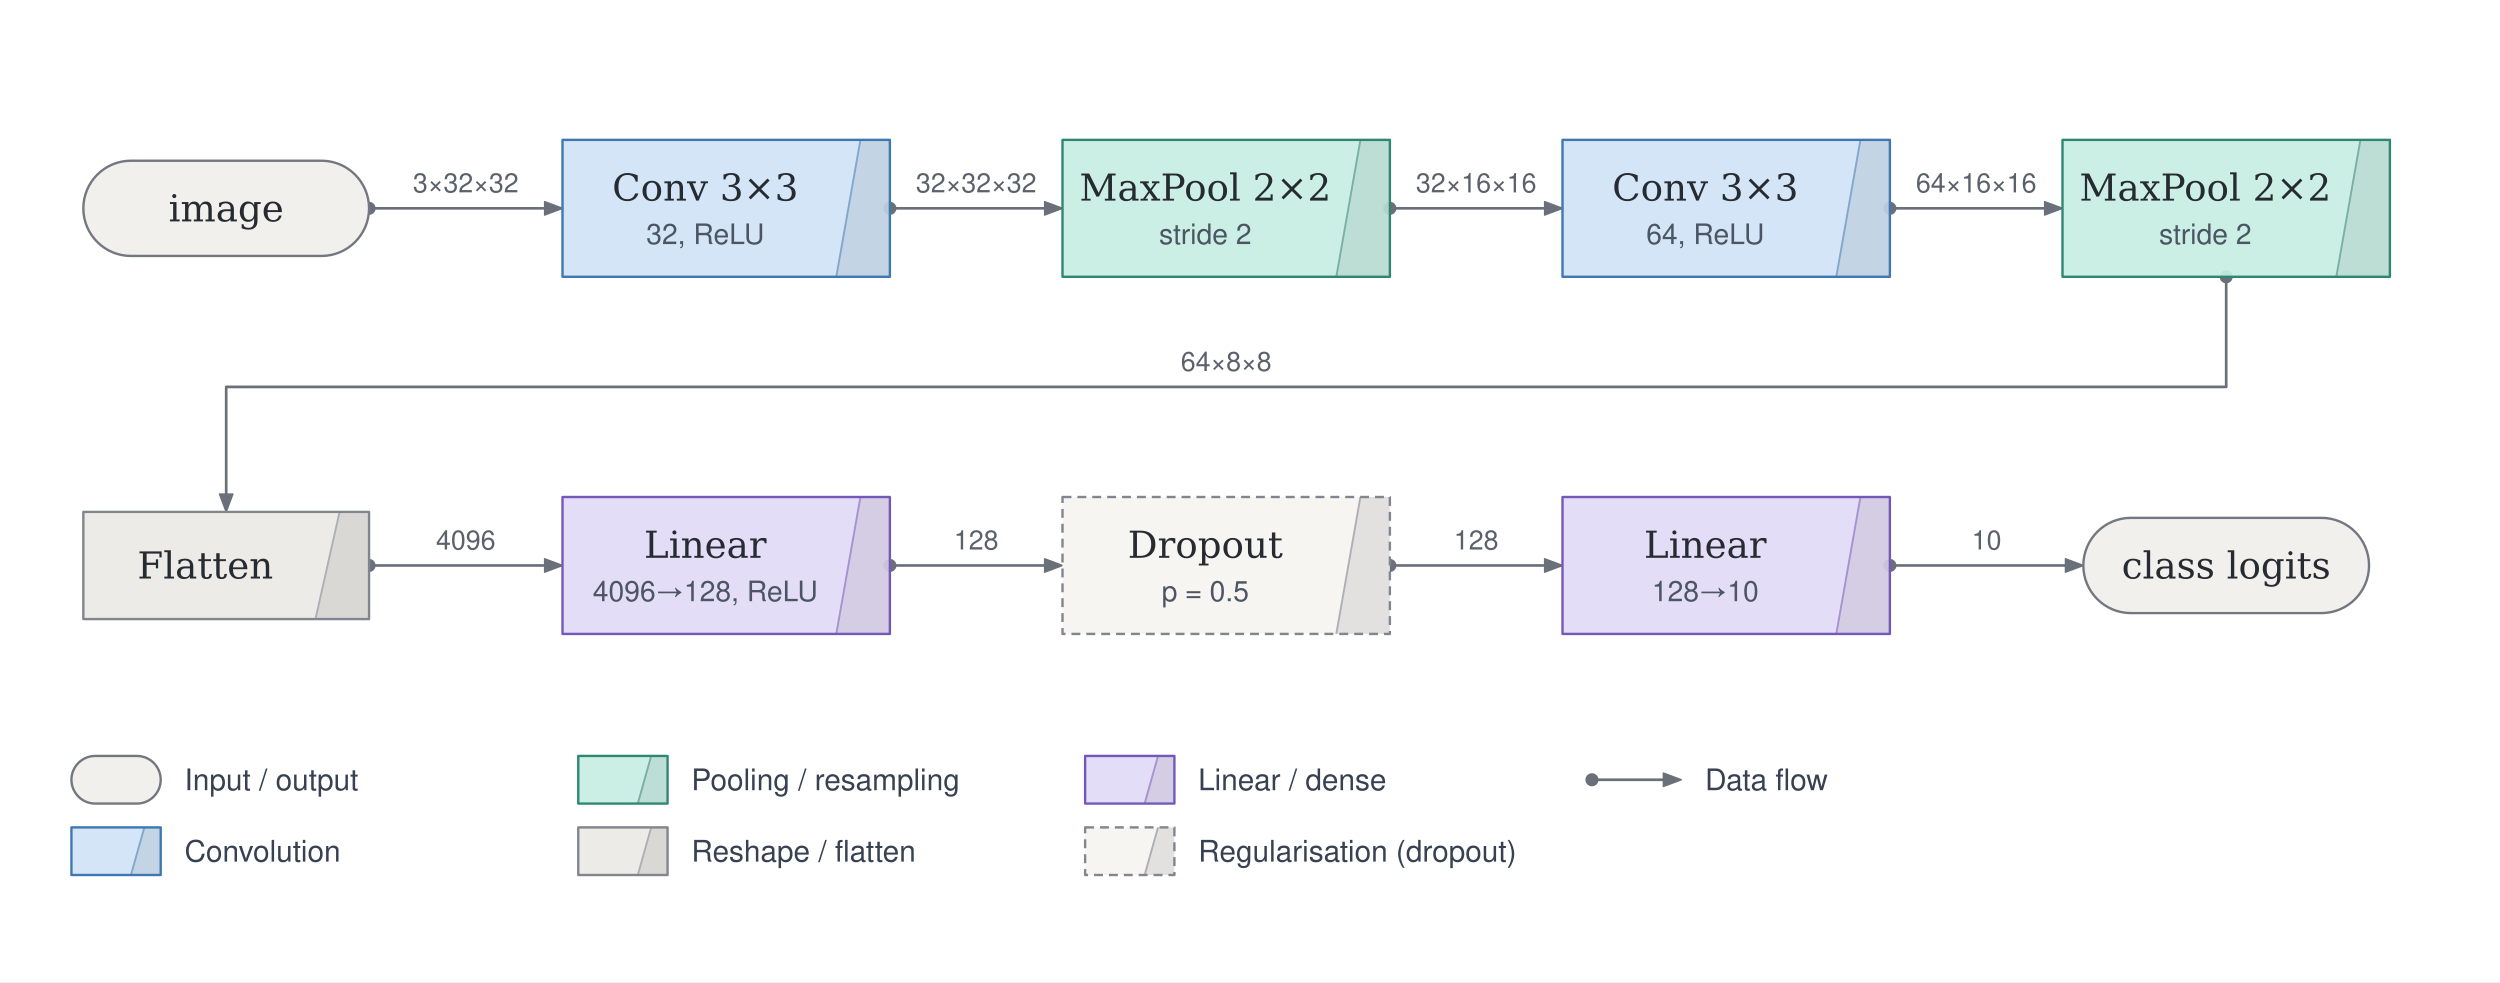
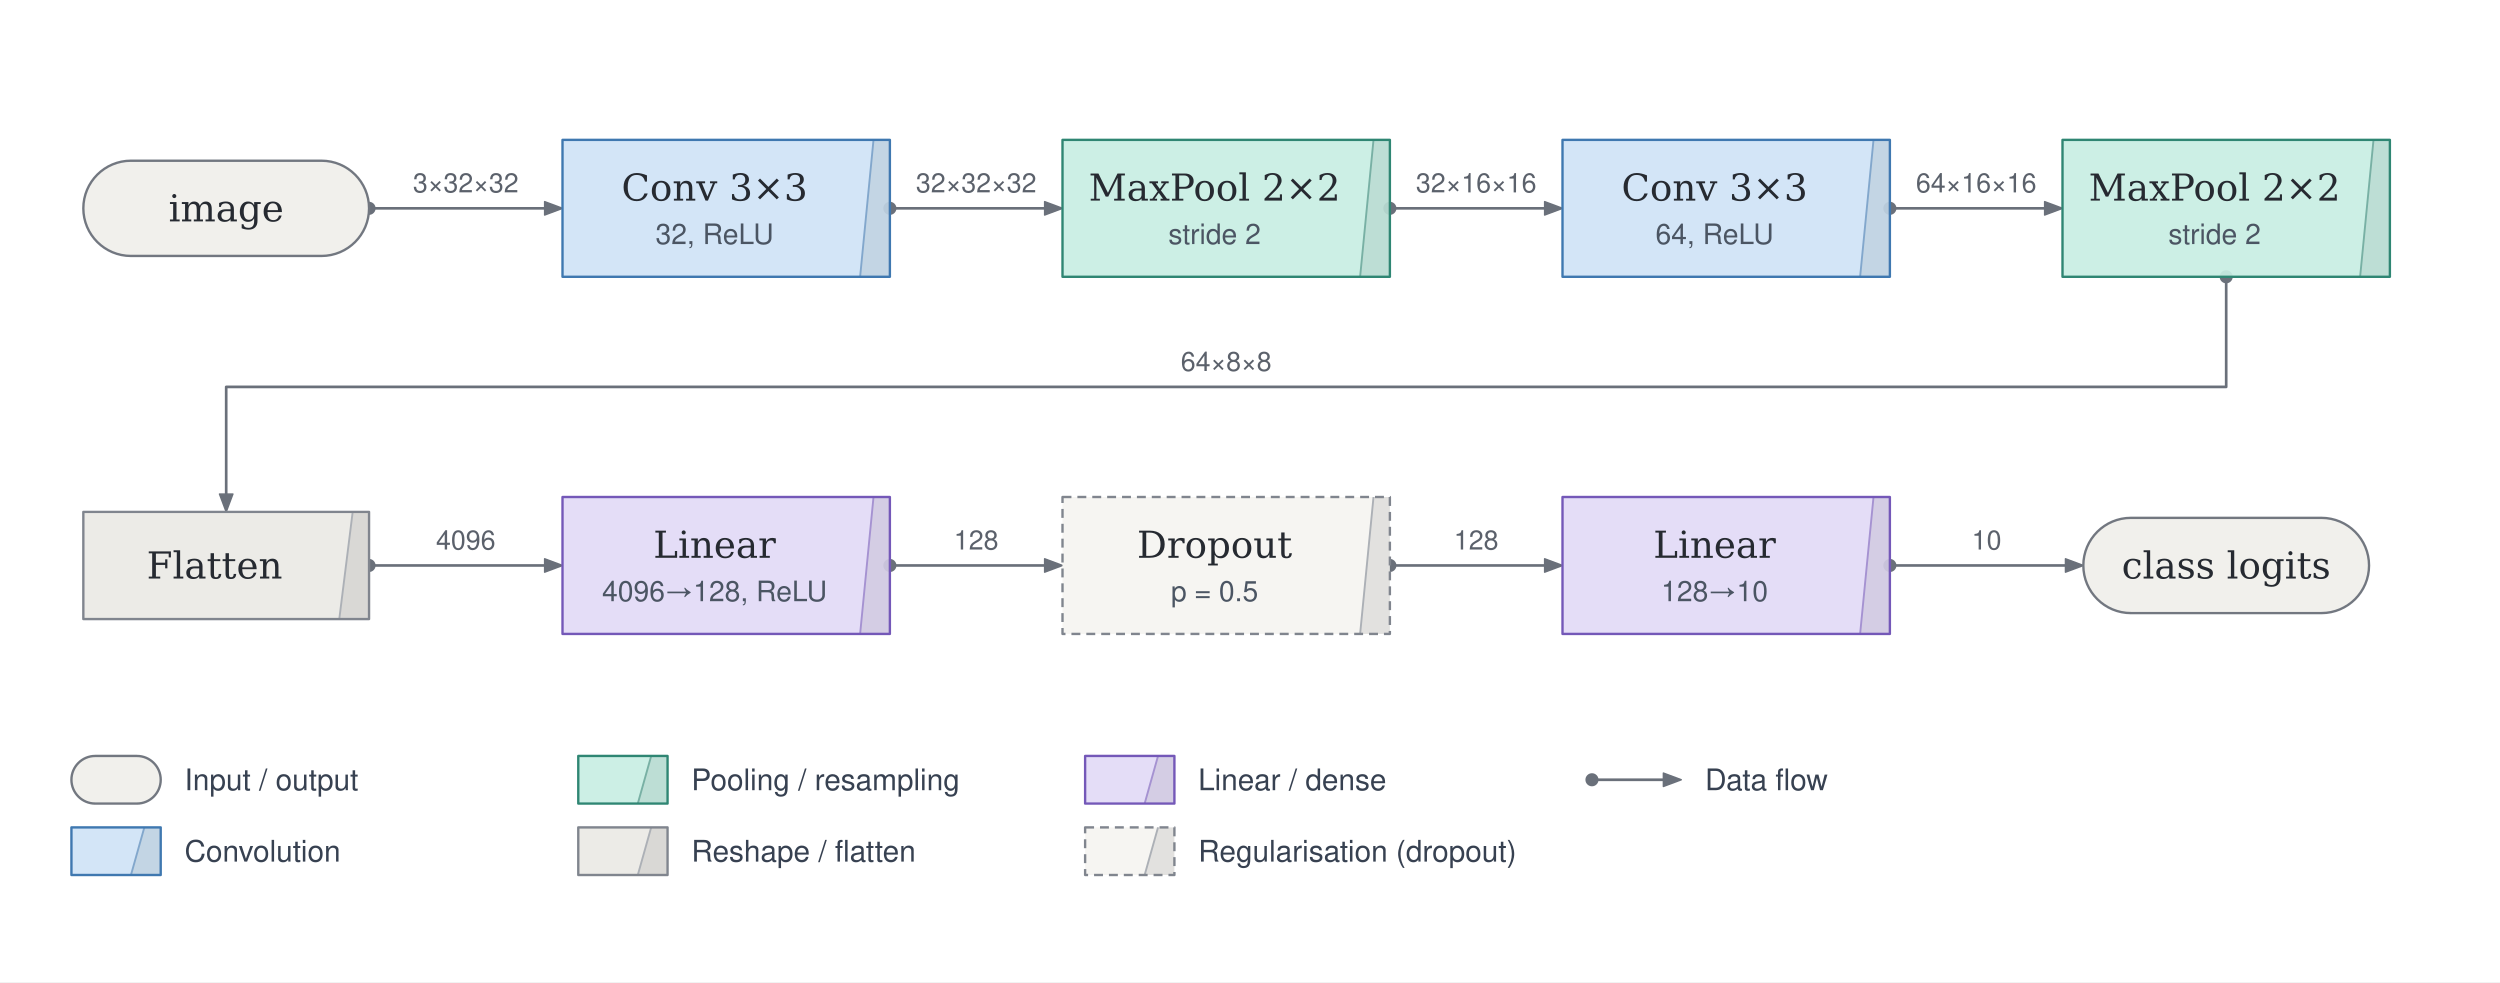
<svg xmlns="http://www.w3.org/2000/svg" width="840" height="330" viewBox="0 0 840 330" role="img">
  <rect x="0" y="0" width="840" height="330" fill="#ffffff" />
  <g class="tg-groups">
  </g>
  <g class="tg-edges">
    <g class="tg-edge tg-edge-data">
      <polyline points="124,70 183.6,70" fill="none" stroke="#6a707a" stroke-width="0.9" stroke-linejoin="round" />
      <polygon points="189,70 183,72.25 183,67.75" fill="#6a707a" stroke="#6a707a" stroke-width="0.5" stroke-linejoin="round" />
      <circle cx="124" cy="70" r="2.2" fill="#6a707a" />
    </g>
    <g class="tg-edge tg-edge-data">
      <polyline points="299,70 351.6,70" fill="none" stroke="#6a707a" stroke-width="0.9" stroke-linejoin="round" />
      <polygon points="357,70 351,72.25 351,67.75" fill="#6a707a" stroke="#6a707a" stroke-width="0.5" stroke-linejoin="round" />
      <circle cx="299" cy="70" r="2.2" fill="#6a707a" />
    </g>
    <g class="tg-edge tg-edge-data">
      <polyline points="467,70 519.6,70" fill="none" stroke="#6a707a" stroke-width="0.9" stroke-linejoin="round" />
      <polygon points="525,70 519,72.25 519,67.75" fill="#6a707a" stroke="#6a707a" stroke-width="0.5" stroke-linejoin="round" />
      <circle cx="467" cy="70" r="2.2" fill="#6a707a" />
    </g>
    <g class="tg-edge tg-edge-data">
      <polyline points="635,70 687.6,70" fill="none" stroke="#6a707a" stroke-width="0.9" stroke-linejoin="round" />
      <polygon points="693,70 687,72.25 687,67.75" fill="#6a707a" stroke="#6a707a" stroke-width="0.5" stroke-linejoin="round" />
      <circle cx="635" cy="70" r="2.2" fill="#6a707a" />
    </g>
    <g class="tg-edge tg-edge-data">
      <polyline points="748,93 748,130 76,130 76,166.6" fill="none" stroke="#6a707a" stroke-width="0.9" stroke-linejoin="round" />
      <polygon points="76,172 73.75,166 78.25,166" fill="#6a707a" stroke="#6a707a" stroke-width="0.5" stroke-linejoin="round" />
      <circle cx="748" cy="93" r="2.2" fill="#6a707a" />
    </g>
    <g class="tg-edge tg-edge-data">
      <polyline points="124,190 183.6,190" fill="none" stroke="#6a707a" stroke-width="0.9" stroke-linejoin="round" />
      <polygon points="189,190 183,192.25 183,187.75" fill="#6a707a" stroke="#6a707a" stroke-width="0.5" stroke-linejoin="round" />
      <circle cx="124" cy="190" r="2.2" fill="#6a707a" />
    </g>
    <g class="tg-edge tg-edge-data">
      <polyline points="299,190 351.6,190" fill="none" stroke="#6a707a" stroke-width="0.9" stroke-linejoin="round" />
      <polygon points="357,190 351,192.25 351,187.75" fill="#6a707a" stroke="#6a707a" stroke-width="0.5" stroke-linejoin="round" />
      <circle cx="299" cy="190" r="2.2" fill="#6a707a" />
    </g>
    <g class="tg-edge tg-edge-data">
      <polyline points="467,190 519.6,190" fill="none" stroke="#6a707a" stroke-width="0.9" stroke-linejoin="round" />
      <polygon points="525,190 519,192.25 519,187.75" fill="#6a707a" stroke="#6a707a" stroke-width="0.5" stroke-linejoin="round" />
      <circle cx="467" cy="190" r="2.2" fill="#6a707a" />
    </g>
    <g class="tg-edge tg-edge-data">
      <polyline points="635,190 694.6,190" fill="none" stroke="#6a707a" stroke-width="0.9" stroke-linejoin="round" />
      <polygon points="700,190 694,192.25 694,187.75" fill="#6a707a" stroke="#6a707a" stroke-width="0.5" stroke-linejoin="round" />
      <circle cx="635" cy="190" r="2.2" fill="#6a707a" />
    </g>
    <g class="tg-edge tg-edge-data">
      <polyline points="534.9,262 559.5,262" fill="none" stroke="#6a707a" stroke-width="0.9" stroke-linejoin="round" />
      <polygon points="564.9,262 558.9,264.25 558.9,259.75" fill="#6a707a" stroke="#6a707a" stroke-width="0.5" stroke-linejoin="round" />
      <circle cx="534.9" cy="262" r="2.2" fill="#6a707a" />
    </g>
  </g>
  <g class="tg-nodes">
    <g class="tg-node tg-io" data-id="x">
      <rect x="28" y="54" width="96" height="32" rx="16" fill="#f1f0ec" stroke="#727780" stroke-width="0.8" stroke-linejoin="round" />
      <text x="76" y="74.38" font-family="'Source Serif 4', 'Source Serif Pro', 'Georgia', 'Libertinus Serif', 'DejaVu Serif', serif" font-size="12.5" text-anchor="middle" fill="#262a31">image</text>
    </g>
    <g class="tg-node tg-conv" data-id="c1">
-       <polygon points="189,47 289.1,47 281,93 189,93" fill="#cfe3f6" fill-opacity="0.92" />
-       <polygon points="289.1,47 299,47 299,93 281,93" fill="#bed1e2" fill-opacity="0.92" />
-       <polyline points="289.1,47 281,93" fill="none" stroke="#82a7cc" stroke-width="0.64" stroke-linejoin="round" />
+       <polygon points="189,47 293.5,47 289,93 189,93" fill="#cfe3f6" fill-opacity="0.92" />
+       <polygon points="293.5,47 299,47 299,93 289,93" fill="#bed1e2" fill-opacity="0.92" />
+       <polyline points="293.5,47 289,93" fill="none" stroke="#82a7cc" stroke-width="0.64" stroke-linejoin="round" />
      <rect x="189" y="47" width="110" height="46" fill="none" stroke="#3f78b0" stroke-width="0.8" stroke-linejoin="round" />
-       <text x="236.98" y="67.41" font-family="'Source Serif 4', 'Source Serif Pro', 'Georgia', 'Libertinus Serif', 'DejaVu Serif', serif" font-size="12.5" text-anchor="middle" fill="#262a31">Conv 3×3</text>
-       <text x="236.98" y="82.01" font-family="'Avenir Next', 'Helvetica Neue', 'Helvetica', 'Arial', 'DejaVu Sans', sans-serif" font-size="9.5" text-anchor="middle" fill="#4b5563">32, ReLU</text>
+       <text x="240.1" y="67.41" font-family="'Source Serif 4', 'Source Serif Pro', 'Georgia', 'Libertinus Serif', 'DejaVu Serif', serif" font-size="12.5" text-anchor="middle" fill="#262a31">Conv 3×3</text>
+       <text x="240.1" y="82.01" font-family="'Avenir Next', 'Helvetica Neue', 'Helvetica', 'Arial', 'DejaVu Sans', sans-serif" font-size="9.5" text-anchor="middle" fill="#4b5563">32, ReLU</text>
    </g>
    <g class="tg-node tg-resample" data-id="p1">
-       <polygon points="357,47 457.1,47 449,93 357,93" fill="#c8eee3" fill-opacity="0.92" />
-       <polygon points="457.1,47 467,47 467,93 449,93" fill="#b8dbd1" fill-opacity="0.92" />
-       <polyline points="457.1,47 449,93" fill="none" stroke="#78b0a4" stroke-width="0.64" stroke-linejoin="round" />
+       <polygon points="357,47 461.5,47 457,93 357,93" fill="#c8eee3" fill-opacity="0.92" />
+       <polygon points="461.5,47 467,47 467,93 457,93" fill="#b8dbd1" fill-opacity="0.92" />
+       <polyline points="461.5,47 457,93" fill="none" stroke="#78b0a4" stroke-width="0.64" stroke-linejoin="round" />
      <rect x="357" y="47" width="110" height="46" fill="none" stroke="#2f8673" stroke-width="0.8" stroke-linejoin="round" />
-       <text x="404.98" y="67.41" font-family="'Source Serif 4', 'Source Serif Pro', 'Georgia', 'Libertinus Serif', 'DejaVu Serif', serif" font-size="12.5" text-anchor="middle" fill="#262a31">MaxPool 2×2</text>
-       <text x="404.98" y="82.01" font-family="'Avenir Next', 'Helvetica Neue', 'Helvetica', 'Arial', 'DejaVu Sans', sans-serif" font-size="9.5" text-anchor="middle" fill="#4b5563">stride 2</text>
+       <text x="408.1" y="67.41" font-family="'Source Serif 4', 'Source Serif Pro', 'Georgia', 'Libertinus Serif', 'DejaVu Serif', serif" font-size="12.5" text-anchor="middle" fill="#262a31">MaxPool 2×2</text>
+       <text x="408.1" y="82.01" font-family="'Avenir Next', 'Helvetica Neue', 'Helvetica', 'Arial', 'DejaVu Sans', sans-serif" font-size="9.5" text-anchor="middle" fill="#4b5563">stride 2</text>
    </g>
    <g class="tg-node tg-conv" data-id="c2">
-       <polygon points="525,47 625.1,47 617,93 525,93" fill="#cfe3f6" fill-opacity="0.92" />
-       <polygon points="625.1,47 635,47 635,93 617,93" fill="#bed1e2" fill-opacity="0.92" />
-       <polyline points="625.1,47 617,93" fill="none" stroke="#82a7cc" stroke-width="0.64" stroke-linejoin="round" />
+       <polygon points="525,47 629.5,47 625,93 525,93" fill="#cfe3f6" fill-opacity="0.92" />
+       <polygon points="629.5,47 635,47 635,93 625,93" fill="#bed1e2" fill-opacity="0.92" />
+       <polyline points="629.5,47 625,93" fill="none" stroke="#82a7cc" stroke-width="0.64" stroke-linejoin="round" />
      <rect x="525" y="47" width="110" height="46" fill="none" stroke="#3f78b0" stroke-width="0.8" stroke-linejoin="round" />
-       <text x="572.98" y="67.41" font-family="'Source Serif 4', 'Source Serif Pro', 'Georgia', 'Libertinus Serif', 'DejaVu Serif', serif" font-size="12.5" text-anchor="middle" fill="#262a31">Conv 3×3</text>
-       <text x="572.98" y="82.01" font-family="'Avenir Next', 'Helvetica Neue', 'Helvetica', 'Arial', 'DejaVu Sans', sans-serif" font-size="9.5" text-anchor="middle" fill="#4b5563">64, ReLU</text>
+       <text x="576.1" y="67.41" font-family="'Source Serif 4', 'Source Serif Pro', 'Georgia', 'Libertinus Serif', 'DejaVu Serif', serif" font-size="12.5" text-anchor="middle" fill="#262a31">Conv 3×3</text>
+       <text x="576.1" y="82.01" font-family="'Avenir Next', 'Helvetica Neue', 'Helvetica', 'Arial', 'DejaVu Sans', sans-serif" font-size="9.5" text-anchor="middle" fill="#4b5563">64, ReLU</text>
    </g>
    <g class="tg-node tg-resample" data-id="p2">
-       <polygon points="693,47 793.1,47 785,93 693,93" fill="#c8eee3" fill-opacity="0.92" />
-       <polygon points="793.1,47 803,47 803,93 785,93" fill="#b8dbd1" fill-opacity="0.92" />
-       <polyline points="793.1,47 785,93" fill="none" stroke="#78b0a4" stroke-width="0.64" stroke-linejoin="round" />
+       <polygon points="693,47 797.5,47 793,93 693,93" fill="#c8eee3" fill-opacity="0.92" />
+       <polygon points="797.5,47 803,47 803,93 793,93" fill="#b8dbd1" fill-opacity="0.92" />
+       <polyline points="797.5,47 793,93" fill="none" stroke="#78b0a4" stroke-width="0.64" stroke-linejoin="round" />
      <rect x="693" y="47" width="110" height="46" fill="none" stroke="#2f8673" stroke-width="0.8" stroke-linejoin="round" />
-       <text x="740.98" y="67.41" font-family="'Source Serif 4', 'Source Serif Pro', 'Georgia', 'Libertinus Serif', 'DejaVu Serif', serif" font-size="12.5" text-anchor="middle" fill="#262a31">MaxPool 2×2</text>
-       <text x="740.98" y="82.01" font-family="'Avenir Next', 'Helvetica Neue', 'Helvetica', 'Arial', 'DejaVu Sans', sans-serif" font-size="9.5" text-anchor="middle" fill="#4b5563">stride 2</text>
+       <text x="744.1" y="67.41" font-family="'Source Serif 4', 'Source Serif Pro', 'Georgia', 'Libertinus Serif', 'DejaVu Serif', serif" font-size="12.5" text-anchor="middle" fill="#262a31">MaxPool 2×2</text>
+       <text x="744.1" y="82.01" font-family="'Avenir Next', 'Helvetica Neue', 'Helvetica', 'Arial', 'DejaVu Sans', sans-serif" font-size="9.5" text-anchor="middle" fill="#4b5563">stride 2</text>
    </g>
    <g class="tg-node tg-reshape" data-id="fl">
-       <polygon points="28,172 114.1,172 106,208 28,208" fill="#ecebe7" />
-       <polygon points="114.1,172 124,172 124,208 106,208" fill="#d9d8d5" />
-       <polyline points="114.1,172 106,208" fill="none" stroke="#acb0b6" stroke-width="0.64" stroke-linejoin="round" />
+       <polygon points="28,172 118.5,172 114,208 28,208" fill="#ecebe7" />
+       <polygon points="118.5,172 124,172 124,208 114,208" fill="#d9d8d5" />
+       <polyline points="118.5,172 114,208" fill="none" stroke="#acb0b6" stroke-width="0.64" stroke-linejoin="round" />
      <rect x="28" y="172" width="96" height="36" fill="none" stroke="#80858e" stroke-width="0.8" stroke-linejoin="round" />
-       <text x="68.98" y="194.38" font-family="'Source Serif 4', 'Source Serif Pro', 'Georgia', 'Libertinus Serif', 'DejaVu Serif', serif" font-size="12.5" text-anchor="middle" fill="#262a31">Flatten</text>
+       <text x="72.1" y="194.38" font-family="'Source Serif 4', 'Source Serif Pro', 'Georgia', 'Libertinus Serif', 'DejaVu Serif', serif" font-size="12.5" text-anchor="middle" fill="#262a31">Flatten</text>
    </g>
    <g class="tg-node tg-linear" data-id="l1">
-       <polygon points="189,167 289.1,167 281,213 189,213" fill="#e2daf6" fill-opacity="0.92" />
-       <polygon points="289.1,167 299,167 299,213 281,213" fill="#d0c9e2" fill-opacity="0.92" />
-       <polyline points="289.1,167 281,213" fill="none" stroke="#a592d1" stroke-width="0.64" stroke-linejoin="round" />
+       <polygon points="189,167 293.5,167 289,213 189,213" fill="#e2daf6" fill-opacity="0.92" />
+       <polygon points="293.5,167 299,167 299,213 289,213" fill="#d0c9e2" fill-opacity="0.92" />
+       <polyline points="293.5,167 289,213" fill="none" stroke="#a592d1" stroke-width="0.64" stroke-linejoin="round" />
      <rect x="189" y="167" width="110" height="46" fill="none" stroke="#7458b8" stroke-width="0.8" stroke-linejoin="round" />
-       <text x="236.98" y="187.41" font-family="'Source Serif 4', 'Source Serif Pro', 'Georgia', 'Libertinus Serif', 'DejaVu Serif', serif" font-size="12.5" text-anchor="middle" fill="#262a31">Linear</text>
-       <text x="236.98" y="202.01" font-family="'Avenir Next', 'Helvetica Neue', 'Helvetica', 'Arial', 'DejaVu Sans', sans-serif" font-size="9.5" text-anchor="middle" fill="#4b5563">4096→128, ReLU</text>
+       <text x="240.1" y="187.41" font-family="'Source Serif 4', 'Source Serif Pro', 'Georgia', 'Libertinus Serif', 'DejaVu Serif', serif" font-size="12.5" text-anchor="middle" fill="#262a31">Linear</text>
+       <text x="240.1" y="202.01" font-family="'Avenir Next', 'Helvetica Neue', 'Helvetica', 'Arial', 'DejaVu Sans', sans-serif" font-size="9.5" text-anchor="middle" fill="#4b5563">4096→128, ReLU</text>
    </g>
    <g class="tg-node tg-regularization" data-id="dr">
-       <polygon points="357,167 457.1,167 449,213 357,213" fill="#f6f5f2" />
-       <polygon points="457.1,167 467,167 467,213 449,213" fill="#e2e1df" />
-       <polyline points="457.1,167 449,213" fill="none" stroke="#acb0b6" stroke-width="0.64" stroke-linejoin="round" />
+       <polygon points="357,167 461.5,167 457,213 357,213" fill="#f6f5f2" />
+       <polygon points="461.5,167 467,167 467,213 457,213" fill="#e2e1df" />
+       <polyline points="461.5,167 457,213" fill="none" stroke="#acb0b6" stroke-width="0.64" stroke-linejoin="round" />
      <rect x="357" y="167" width="110" height="46" fill="none" stroke="#80858e" stroke-width="0.8" stroke-linejoin="round" stroke-dasharray="3 2" />
-       <text x="404.98" y="187.41" font-family="'Source Serif 4', 'Source Serif Pro', 'Georgia', 'Libertinus Serif', 'DejaVu Serif', serif" font-size="12.5" text-anchor="middle" fill="#262a31">Dropout</text>
-       <text x="404.98" y="202.01" font-family="'Avenir Next', 'Helvetica Neue', 'Helvetica', 'Arial', 'DejaVu Sans', sans-serif" font-size="9.5" text-anchor="middle" fill="#4b5563">p = 0.5</text>
+       <text x="408.1" y="187.41" font-family="'Source Serif 4', 'Source Serif Pro', 'Georgia', 'Libertinus Serif', 'DejaVu Serif', serif" font-size="12.5" text-anchor="middle" fill="#262a31">Dropout</text>
+       <text x="408.1" y="202.01" font-family="'Avenir Next', 'Helvetica Neue', 'Helvetica', 'Arial', 'DejaVu Sans', sans-serif" font-size="9.5" text-anchor="middle" fill="#4b5563">p = 0.5</text>
    </g>
    <g class="tg-node tg-linear" data-id="l2">
-       <polygon points="525,167 625.1,167 617,213 525,213" fill="#e2daf6" fill-opacity="0.92" />
-       <polygon points="625.1,167 635,167 635,213 617,213" fill="#d0c9e2" fill-opacity="0.92" />
-       <polyline points="625.1,167 617,213" fill="none" stroke="#a592d1" stroke-width="0.64" stroke-linejoin="round" />
+       <polygon points="525,167 629.5,167 625,213 525,213" fill="#e2daf6" fill-opacity="0.92" />
+       <polygon points="629.5,167 635,167 635,213 625,213" fill="#d0c9e2" fill-opacity="0.92" />
+       <polyline points="629.5,167 625,213" fill="none" stroke="#a592d1" stroke-width="0.64" stroke-linejoin="round" />
      <rect x="525" y="167" width="110" height="46" fill="none" stroke="#7458b8" stroke-width="0.8" stroke-linejoin="round" />
-       <text x="572.98" y="187.41" font-family="'Source Serif 4', 'Source Serif Pro', 'Georgia', 'Libertinus Serif', 'DejaVu Serif', serif" font-size="12.5" text-anchor="middle" fill="#262a31">Linear</text>
-       <text x="572.98" y="202.01" font-family="'Avenir Next', 'Helvetica Neue', 'Helvetica', 'Arial', 'DejaVu Sans', sans-serif" font-size="9.5" text-anchor="middle" fill="#4b5563">128→10</text>
+       <text x="576.1" y="187.41" font-family="'Source Serif 4', 'Source Serif Pro', 'Georgia', 'Libertinus Serif', 'DejaVu Serif', serif" font-size="12.5" text-anchor="middle" fill="#262a31">Linear</text>
+       <text x="576.1" y="202.01" font-family="'Avenir Next', 'Helvetica Neue', 'Helvetica', 'Arial', 'DejaVu Sans', sans-serif" font-size="9.5" text-anchor="middle" fill="#4b5563">128→10</text>
    </g>
    <g class="tg-node tg-io" data-id="y">
      <rect x="700" y="174" width="96" height="32" rx="16" fill="#f1f0ec" stroke="#727780" stroke-width="0.8" stroke-linejoin="round" />
      <text x="748" y="194.38" font-family="'Source Serif 4', 'Source Serif Pro', 'Georgia', 'Libertinus Serif', 'DejaVu Serif', serif" font-size="12.5" text-anchor="middle" fill="#262a31">class logits</text>
    </g>
    <g class="tg-node tg-io" data-id="legend:0:io">
      <rect x="24" y="254" width="30" height="16" rx="8" fill="#f1f0ec" stroke="#727780" stroke-width="0.8" stroke-linejoin="round" />
    </g>
    <g class="tg-node tg-conv" data-id="legend:1:conv">
      <polygon points="24,278 48.5,278 44,294 24,294" fill="#cfe3f6" fill-opacity="0.92" />
      <polygon points="48.5,278 54,278 54,294 44,294" fill="#bed1e2" fill-opacity="0.92" />
      <polyline points="48.5,278 44,294" fill="none" stroke="#82a7cc" stroke-width="0.64" stroke-linejoin="round" />
      <rect x="24" y="278" width="30" height="16" fill="none" stroke="#3f78b0" stroke-width="0.8" stroke-linejoin="round" />
    </g>
    <g class="tg-node tg-resample" data-id="legend:2:resample">
      <polygon points="194.3,254 218.8,254 214.3,270 194.3,270" fill="#c8eee3" fill-opacity="0.92" />
      <polygon points="218.8,254 224.3,254 224.3,270 214.3,270" fill="#b8dbd1" fill-opacity="0.92" />
      <polyline points="218.8,254 214.3,270" fill="none" stroke="#78b0a4" stroke-width="0.64" stroke-linejoin="round" />
      <rect x="194.3" y="254" width="30" height="16" fill="none" stroke="#2f8673" stroke-width="0.8" stroke-linejoin="round" />
    </g>
    <g class="tg-node tg-reshape" data-id="legend:3:reshape">
      <polygon points="194.3,278 218.8,278 214.3,294 194.3,294" fill="#ecebe7" />
      <polygon points="218.8,278 224.3,278 224.3,294 214.3,294" fill="#d9d8d5" />
      <polyline points="218.8,278 214.3,294" fill="none" stroke="#acb0b6" stroke-width="0.64" stroke-linejoin="round" />
      <rect x="194.3" y="278" width="30" height="16" fill="none" stroke="#80858e" stroke-width="0.8" stroke-linejoin="round" />
    </g>
    <g class="tg-node tg-linear" data-id="legend:4:linear">
      <polygon points="364.6,254 389.1,254 384.6,270 364.6,270" fill="#e2daf6" fill-opacity="0.92" />
      <polygon points="389.1,254 394.6,254 394.6,270 384.6,270" fill="#d0c9e2" fill-opacity="0.92" />
      <polyline points="389.1,254 384.6,270" fill="none" stroke="#a592d1" stroke-width="0.64" stroke-linejoin="round" />
      <rect x="364.6" y="254" width="30" height="16" fill="none" stroke="#7458b8" stroke-width="0.8" stroke-linejoin="round" />
    </g>
    <g class="tg-node tg-regularization" data-id="legend:5:regularization">
      <polygon points="364.6,278 389.1,278 384.6,294 364.6,294" fill="#f6f5f2" />
      <polygon points="389.1,278 394.6,278 394.6,294 384.6,294" fill="#e2e1df" />
      <polyline points="389.1,278 384.6,294" fill="none" stroke="#acb0b6" stroke-width="0.64" stroke-linejoin="round" />
      <rect x="364.6" y="278" width="30" height="16" fill="none" stroke="#80858e" stroke-width="0.8" stroke-linejoin="round" stroke-dasharray="3 2" />
    </g>
  </g>
  <g class="tg-labels">
    <rect x="136.95" y="54.1" width="39.1" height="14.8" rx="2" fill="#ffffff" />
    <text x="156.5" y="64.65" font-family="'Avenir Next', 'Helvetica Neue', 'Helvetica', 'Arial', 'DejaVu Sans', sans-serif" font-size="9" text-anchor="middle" fill="#5b616b">3×32×32</text>
    <rect x="305.93" y="54.1" width="44.14" height="14.8" rx="2" fill="#ffffff" />
    <text x="328" y="64.65" font-family="'Avenir Next', 'Helvetica Neue', 'Helvetica', 'Arial', 'DejaVu Sans', sans-serif" font-size="9" text-anchor="middle" fill="#5b616b">32×32×32</text>
    <rect x="473.93" y="54.1" width="44.14" height="14.8" rx="2" fill="#ffffff" />
    <text x="496" y="64.65" font-family="'Avenir Next', 'Helvetica Neue', 'Helvetica', 'Arial', 'DejaVu Sans', sans-serif" font-size="9" text-anchor="middle" fill="#5b616b">32×16×16</text>
    <rect x="641.93" y="54.1" width="44.14" height="14.8" rx="2" fill="#ffffff" />
    <text x="664" y="64.65" font-family="'Avenir Next', 'Helvetica Neue', 'Helvetica', 'Arial', 'DejaVu Sans', sans-serif" font-size="9" text-anchor="middle" fill="#5b616b">64×16×16</text>
    <rect x="394.97" y="114.1" width="34.06" height="14.8" rx="2" fill="#ffffff" />
    <text x="412" y="124.65" font-family="'Avenir Next', 'Helvetica Neue', 'Helvetica', 'Arial', 'DejaVu Sans', sans-serif" font-size="9" text-anchor="middle" fill="#5b616b">64×8×8</text>
    <rect x="144.42" y="174.1" width="24.16" height="14.8" rx="2" fill="#ffffff" />
    <text x="156.5" y="184.65" font-family="'Avenir Next', 'Helvetica Neue', 'Helvetica', 'Arial', 'DejaVu Sans', sans-serif" font-size="9" text-anchor="middle" fill="#5b616b">4096</text>
    <rect x="318.44" y="174.1" width="19.12" height="14.8" rx="2" fill="#ffffff" />
    <text x="328" y="184.65" font-family="'Avenir Next', 'Helvetica Neue', 'Helvetica', 'Arial', 'DejaVu Sans', sans-serif" font-size="9" text-anchor="middle" fill="#5b616b">128</text>
    <rect x="486.44" y="174.1" width="19.12" height="14.8" rx="2" fill="#ffffff" />
    <text x="496" y="184.65" font-family="'Avenir Next', 'Helvetica Neue', 'Helvetica', 'Arial', 'DejaVu Sans', sans-serif" font-size="9" text-anchor="middle" fill="#5b616b">128</text>
    <rect x="660.46" y="174.1" width="14.08" height="14.8" rx="2" fill="#ffffff" />
    <text x="667.5" y="184.65" font-family="'Avenir Next', 'Helvetica Neue', 'Helvetica', 'Arial', 'DejaVu Sans', sans-serif" font-size="9" text-anchor="middle" fill="#5b616b">10</text>
    <text x="62" y="265.5" font-family="'Avenir Next', 'Helvetica Neue', 'Helvetica', 'Arial', 'DejaVu Sans', sans-serif" font-size="10" fill="#374151">Input / output</text>
    <text x="62" y="289.5" font-family="'Avenir Next', 'Helvetica Neue', 'Helvetica', 'Arial', 'DejaVu Sans', sans-serif" font-size="10" fill="#374151">Convolution</text>
    <text x="232.3" y="265.5" font-family="'Avenir Next', 'Helvetica Neue', 'Helvetica', 'Arial', 'DejaVu Sans', sans-serif" font-size="10" fill="#374151">Pooling / resampling</text>
    <text x="232.3" y="289.5" font-family="'Avenir Next', 'Helvetica Neue', 'Helvetica', 'Arial', 'DejaVu Sans', sans-serif" font-size="10" fill="#374151">Reshape / flatten</text>
    <text x="402.6" y="265.5" font-family="'Avenir Next', 'Helvetica Neue', 'Helvetica', 'Arial', 'DejaVu Sans', sans-serif" font-size="10" fill="#374151">Linear / dense</text>
    <text x="402.6" y="289.5" font-family="'Avenir Next', 'Helvetica Neue', 'Helvetica', 'Arial', 'DejaVu Sans', sans-serif" font-size="10" fill="#374151">Regularisation (dropout)</text>
    <text x="572.9" y="265.5" font-family="'Avenir Next', 'Helvetica Neue', 'Helvetica', 'Arial', 'DejaVu Sans', sans-serif" font-size="10" fill="#374151">Data flow</text>
  </g>
</svg>
